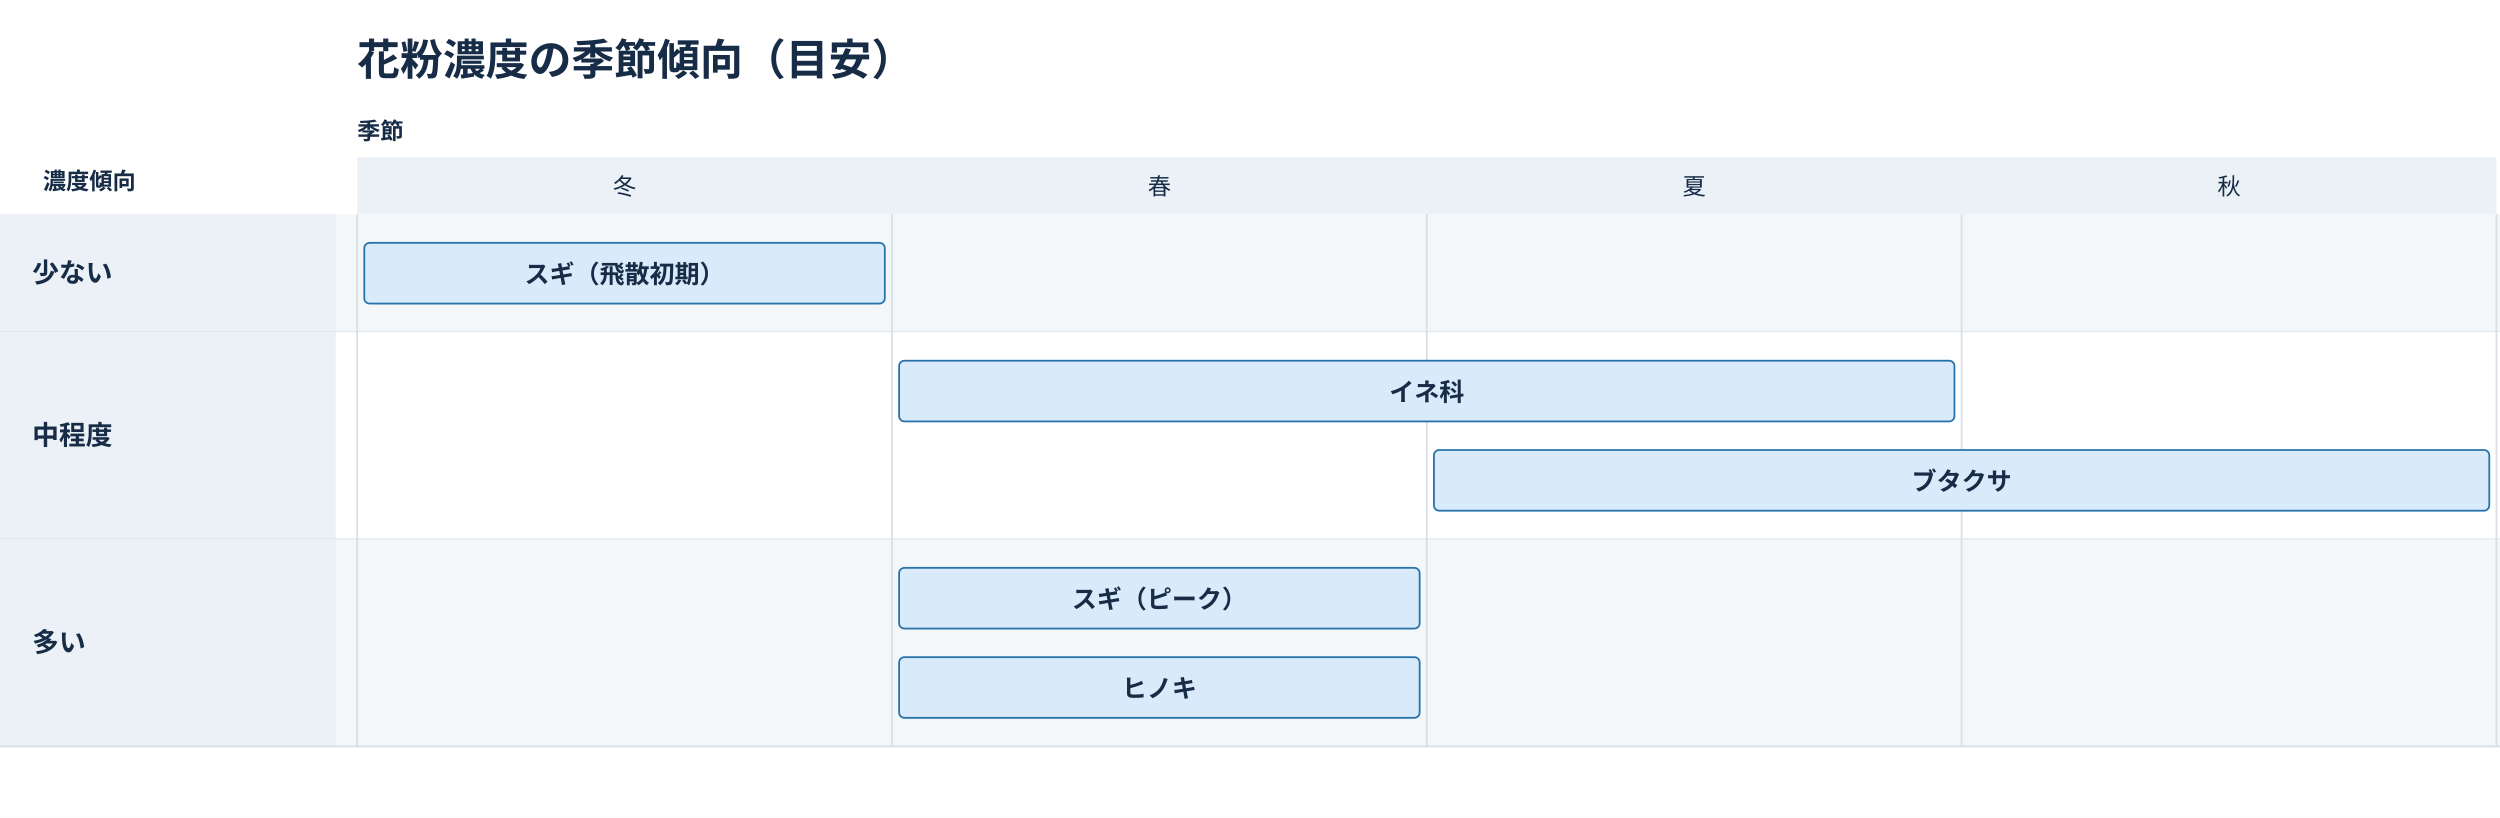
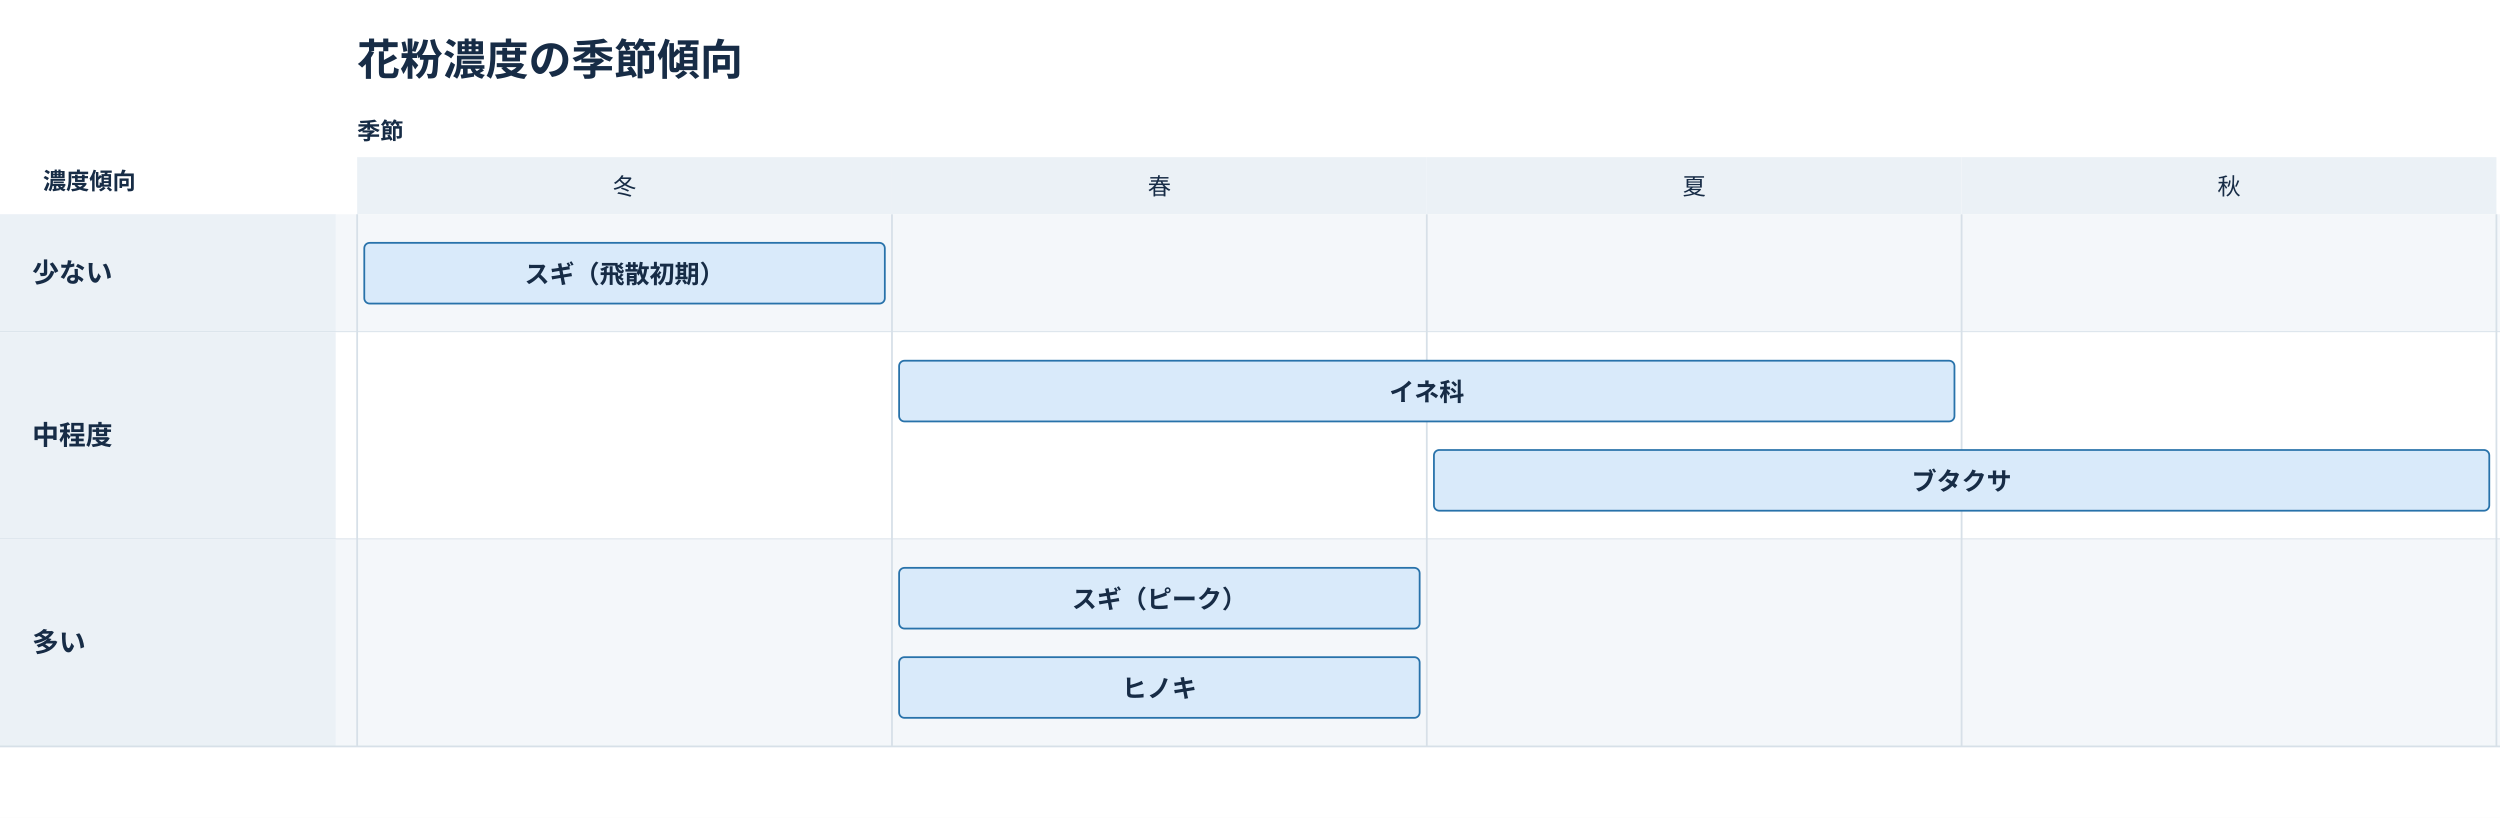
<svg xmlns="http://www.w3.org/2000/svg" width="1400" height="458" viewBox="0 0 1400 458">
  <rect width="100%" height="100%" fill="#ffffff" />
  <style>text{font-family:Arial,"Noto Sans JP","Yu Gothic",sans-serif;fill:#172c46}.axis{font-size:13px}.title{font-size:24px;font-weight:700}.lane-label{font-size:15px;font-weight:700}.bar-label{font-size:14px;font-weight:600}.item-link{cursor:pointer}.item-link text{text-decoration:underline}.item-link:hover rect,.item-link:focus-visible rect{fill:#c4def4;stroke:#145c91;stroke-width:2}</style>
-   <text x="200" y="42" class="title">花粉濃度の季節傾向（目安）</text>
+   <text x="200" y="42" class="title">花粉濃度の季節傾向</text>
  <text x="200" y="78" class="axis" font-weight="700">季節</text>
  <text x="24" y="106" class="axis" font-weight="700">濃度傾向</text>
  <rect x="200" y="88" width="299.5" height="32" fill="#ebf1f6" />
  <text x="349.75" y="109" class="axis" text-anchor="middle" style="fill:#172c46">冬</text>
  <rect x="499.5" y="88" width="299.5" height="32" fill="#ebf1f6" />
  <text x="649.25" y="109" class="axis" text-anchor="middle" style="fill:#172c46">春</text>
  <rect x="799" y="88" width="299.5" height="32" fill="#ebf1f6" />
  <text x="948.75" y="109" class="axis" text-anchor="middle" style="fill:#172c46">夏</text>
  <rect x="1098.5" y="88" width="299.5" height="32" fill="#ebf1f6" />
  <text x="1248.25" y="109" class="axis" text-anchor="middle" style="fill:#172c46">秋</text>
  <rect x="0" y="120" width="1400" height="66" fill="#f4f7fa" />
  <rect x="0" y="120" width="188" height="66" fill="#ebf1f6" />
  <text x="18" y="158" class="lane-label" style="fill:#172c46">少ない</text>
  <line x1="0" y1="186" x2="1400" y2="186" stroke="#d7e0e8" />
  <rect x="0" y="186" width="1400" height="116" fill="#ffffff" />
  <rect x="0" y="186" width="188" height="116" fill="#ebf1f6" />
  <text x="18" y="249" class="lane-label" style="fill:#172c46">中程度</text>
  <line x1="0" y1="302" x2="1400" y2="302" stroke="#d7e0e8" />
  <rect x="0" y="302" width="1400" height="116" fill="#f4f7fa" />
  <rect x="0" y="302" width="188" height="116" fill="#ebf1f6" />
  <text x="18" y="365" class="lane-label" style="fill:#172c46">多い</text>
  <line x1="0" y1="418" x2="1400" y2="418" stroke="#d7e0e8" />
  <line x1="200" y1="120" x2="200" y2="418" stroke="#d7e0e8" />
  <line x1="499.5" y1="120" x2="499.5" y2="418" stroke="#d7e0e8" />
  <line x1="799" y1="120" x2="799" y2="418" stroke="#d7e0e8" />
  <line x1="1098.5" y1="120" x2="1098.5" y2="418" stroke="#d7e0e8" />
  <line x1="1398" y1="120" x2="1398" y2="418" stroke="#d7e0e8" />
  <g data-item-id="cedar-early">
    <rect x="204" y="136" width="291.5" height="34" rx="3" fill="#d9eafa" stroke="#2872aa" />
    <text x="349.75" y="158.5" class="bar-label" text-anchor="middle" style="fill:#172c46">スギ（飛散初期）</text>
  </g>
  <g data-item-id="grass-pollen">
    <rect x="503.5" y="202" width="591" height="34" rx="3" fill="#d9eafa" stroke="#2872aa" />
    <text x="799" y="224.5" class="bar-label" text-anchor="middle" style="fill:#172c46">イネ科</text>
  </g>
  <g data-item-id="ragweed">
    <rect x="803" y="252" width="591" height="34" rx="3" fill="#d9eafa" stroke="#2872aa" />
    <text x="1098.5" y="274.5" class="bar-label" text-anchor="middle" style="fill:#172c46">ブタクサ</text>
  </g>
  <g data-item-id="cedar-peak">
    <rect x="503.5" y="318" width="291.5" height="34" rx="3" fill="#d9eafa" stroke="#2872aa" />
    <text x="649.25" y="340.5" class="bar-label" text-anchor="middle" style="fill:#172c46">スギ（ピーク）</text>
  </g>
  <g data-item-id="cypress-peak">
    <rect x="503.5" y="368" width="291.5" height="34" rx="3" fill="#d9eafa" stroke="#2872aa" />
    <text x="649.25" y="390.5" class="bar-label" text-anchor="middle" style="fill:#172c46">ヒノキ</text>
  </g>
</svg>
